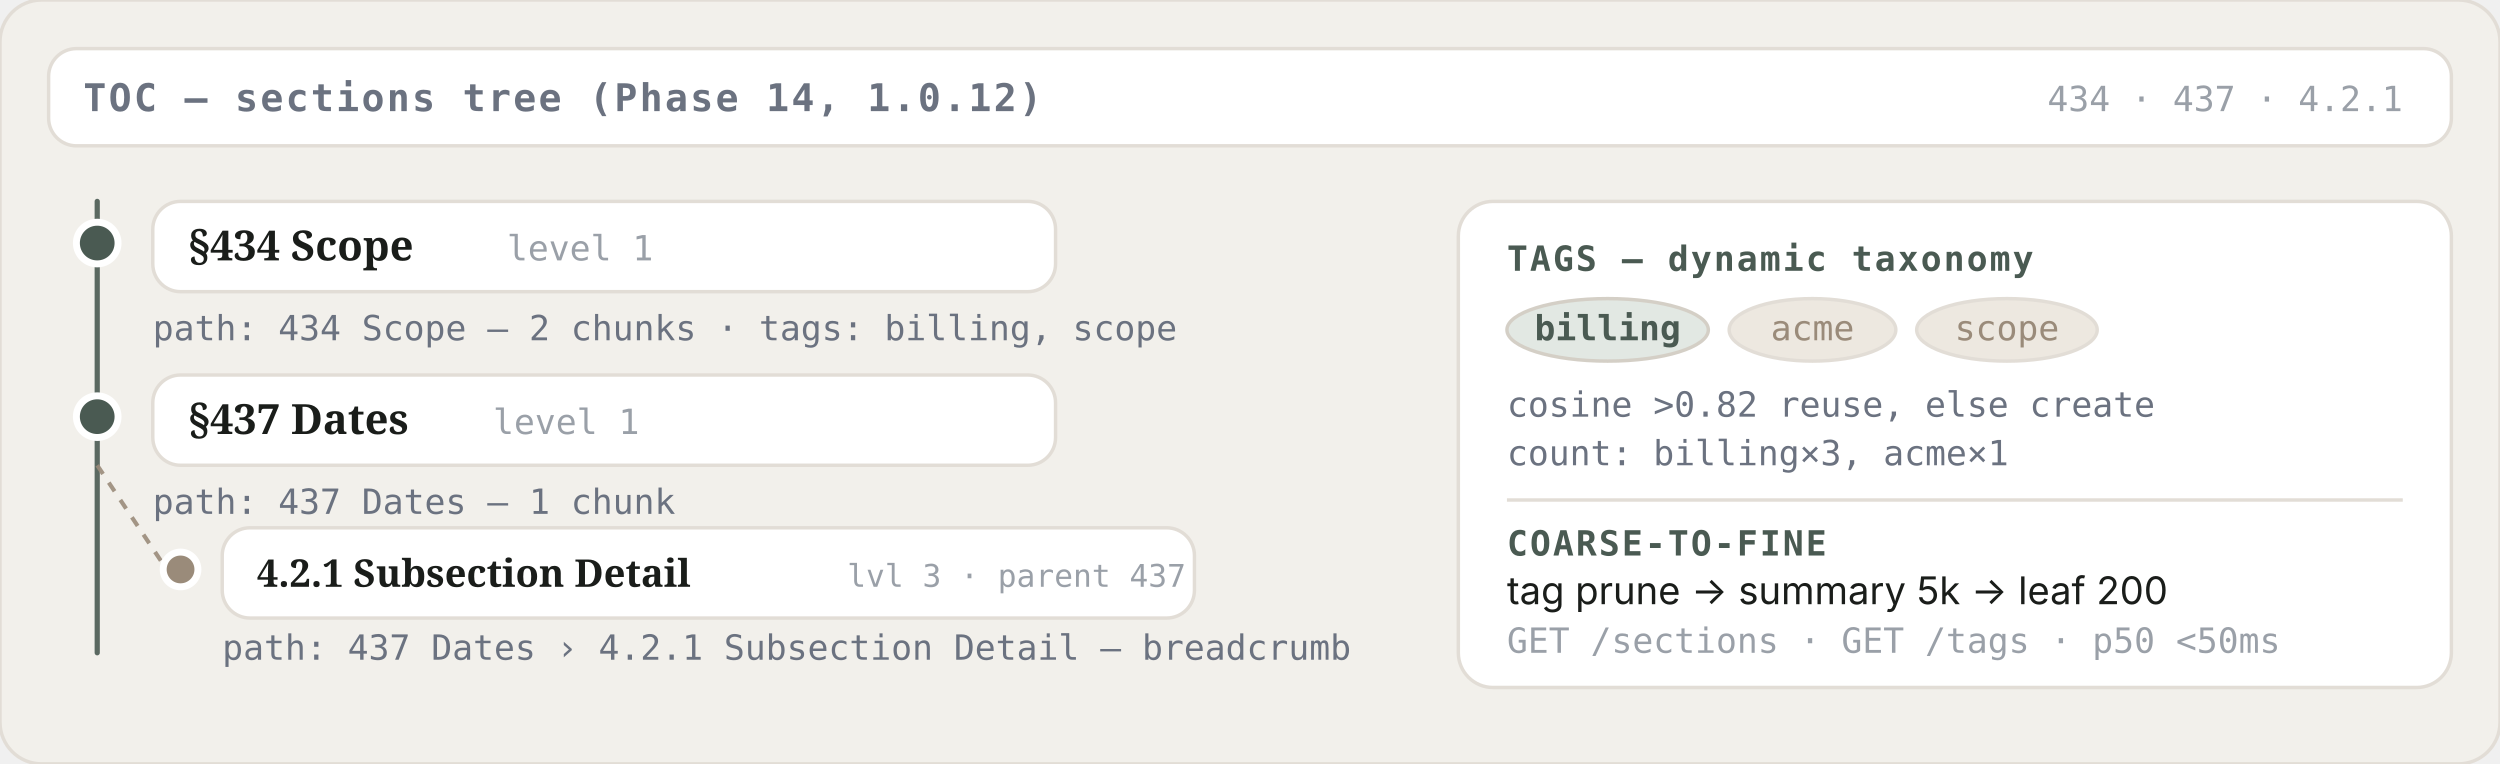
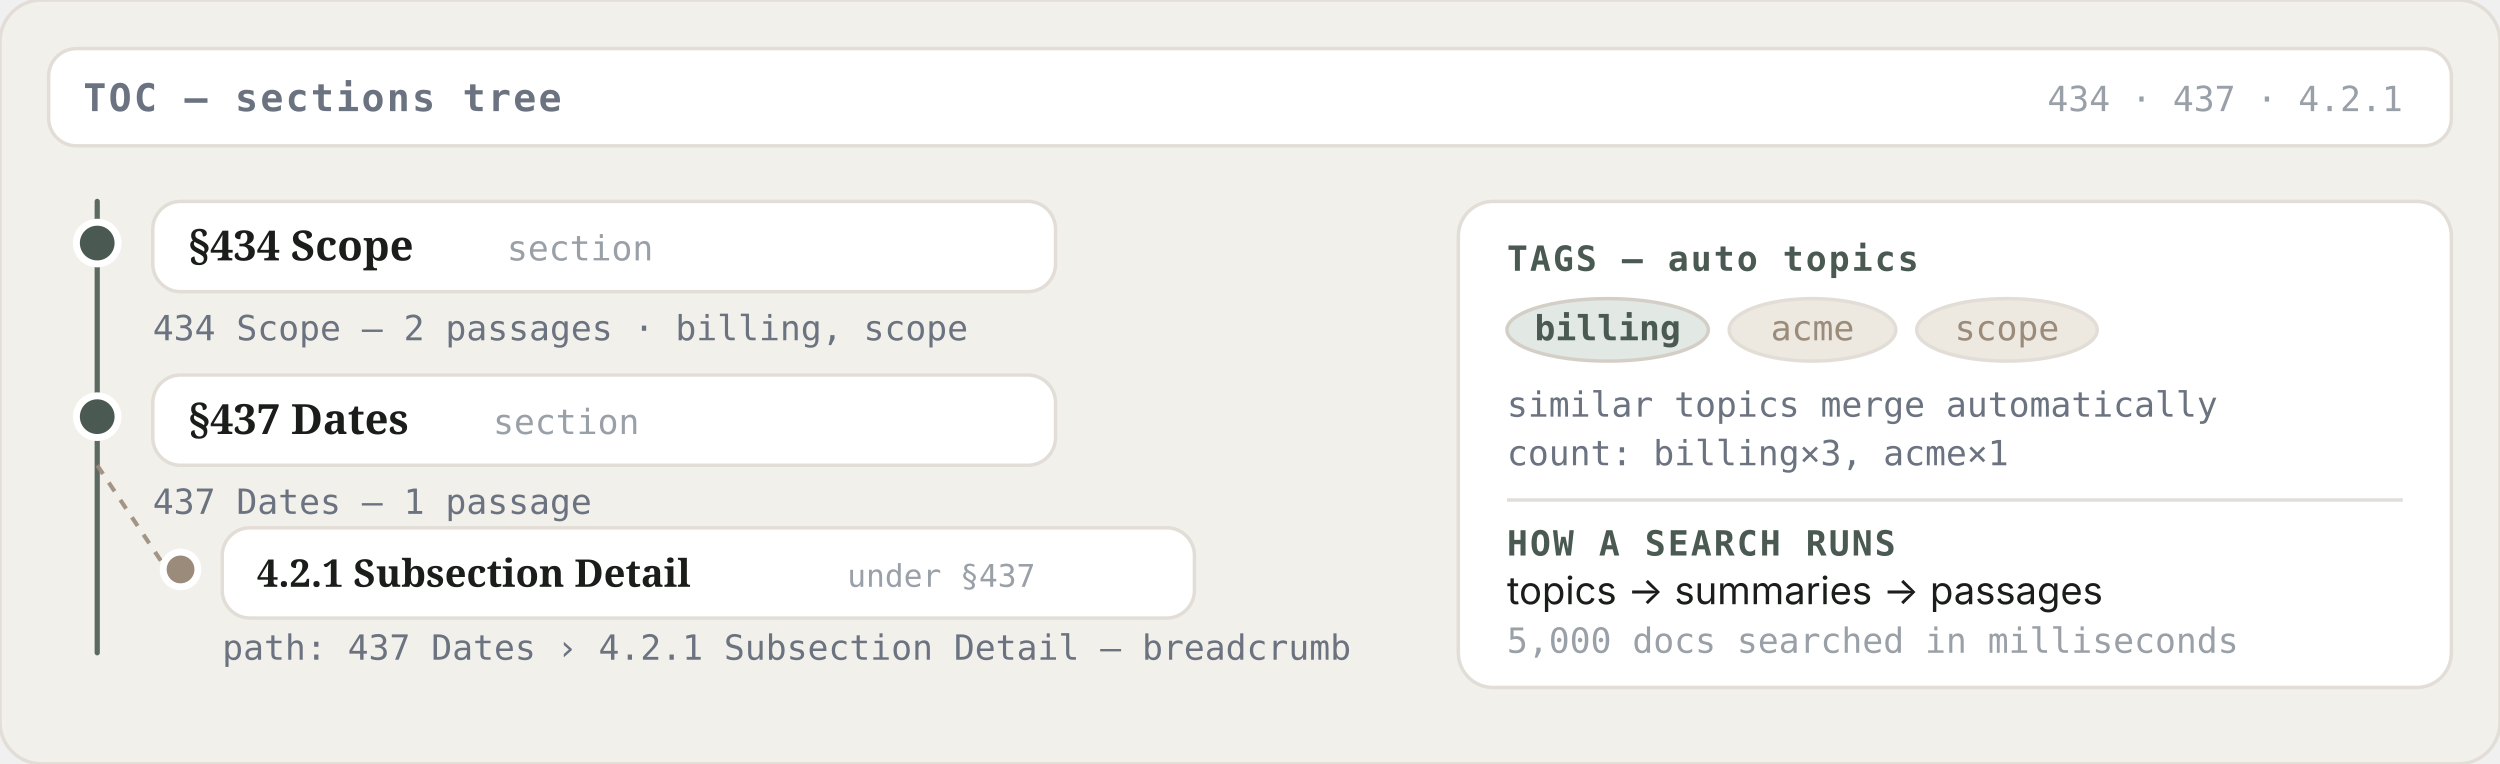
<svg xmlns="http://www.w3.org/2000/svg" width="720" height="220" viewBox="0 0 720 220" role="img" aria-labelledby="title desc">
  <rect width="720" height="220" rx="12" fill="#F2F0EB" stroke="#e2ddd6" />
  <rect x="14" y="14" width="692" height="28" rx="8" fill="#ffffff" stroke="#e2ddd6" />
-   <text x="24" y="32" font-family="ui-monospace,Menlo,monospace" font-size="11" letter-spacing="0.06em" fill="#6b7280" font-weight="700">TOC — sections tree (Phase 14, 1.0.12)</text>
+   <text x="24" y="32" font-family="ui-monospace,Menlo,monospace" font-size="11" letter-spacing="0.06em" fill="#6b7280" font-weight="700">TOC — sections tree</text>
  <text x="692" y="32" text-anchor="end" font-family="ui-monospace,Menlo,monospace" font-size="10" fill="#9aa0a8">434 · 437 · 4.2.1</text>
  <line x1="28" y1="58" x2="28" y2="188" stroke="#4A5A52" stroke-width="1.5" stroke-linecap="round" opacity="0.9" />
  <circle cx="28" cy="70" r="6" fill="#4A5A52" stroke="#ffffff" stroke-width="2" />
  <rect x="44" y="58" width="260" height="26" rx="8" fill="#ffffff" stroke="#e2ddd6" />
  <text x="54" y="75" font-family="Georgia,serif" font-size="12" fill="#1a1d1a" font-weight="700">§434 Scope</text>
-   <text x="54" y="75" dx="92" font-family="ui-monospace,Menlo,monospace" font-size="10" fill="#9aa0a8">level 1</text>
-   <text x="44" y="98" font-family="ui-monospace,Menlo,monospace" font-size="10" fill="#6b7280">path: 434 Scope — 2 chunks · tags: billing, scope</text>
+   <text x="54" y="75" dx="92" font-family="ui-monospace,Menlo,monospace" font-size="10" fill="#9aa0a8">section</text>
+   <text x="44" y="98" font-family="ui-monospace,Menlo,monospace" font-size="10" fill="#6b7280">434 Scope — 2 passages · billing, scope</text>
  <circle cx="28" cy="120" r="6" fill="#4A5A52" stroke="#ffffff" stroke-width="2" />
  <rect x="44" y="108" width="260" height="26" rx="8" fill="#ffffff" stroke="#e2ddd6" />
  <text x="54" y="125" font-family="Georgia,serif" font-size="12" fill="#1a1d1a" font-weight="700">§437 Dates</text>
-   <text x="54" y="125" dx="88" font-family="ui-monospace,Menlo,monospace" font-size="10" fill="#9aa0a8">level 1</text>
-   <text x="44" y="148" font-family="ui-monospace,Menlo,monospace" font-size="10" fill="#6b7280">path: 437 Dates — 1 chunk</text>
+   <text x="54" y="125" dx="88" font-family="ui-monospace,Menlo,monospace" font-size="10" fill="#9aa0a8">section</text>
+   <text x="44" y="148" font-family="ui-monospace,Menlo,monospace" font-size="10" fill="#6b7280">437 Dates — 1 passage</text>
  <line x1="28" y1="134" x2="48" y2="164" stroke="#9A8B7A" stroke-width="1.2" stroke-dasharray="3 3" opacity="0.9" />
  <circle cx="52" cy="164" r="5" fill="#9A8B7A" stroke="#ffffff" stroke-width="2" />
  <rect x="64" y="152" width="280" height="26" rx="8" fill="#ffffff" stroke="#e2ddd6" />
  <text x="74" y="169" font-family="Georgia,serif" font-size="11" fill="#1a1d1a" font-weight="600">4.2.1 Subsection Detail</text>
-   <text x="74" y="169" dx="170" font-family="ui-monospace,Menlo,monospace" font-size="9" fill="#9aa0a8">lvl 3 · parent 437</text>
+   <text x="74" y="169" dx="170" font-family="ui-monospace,Menlo,monospace" font-size="9" fill="#9aa0a8">under §437</text>
  <text x="64" y="190" font-family="ui-monospace,Menlo,monospace" font-size="10" fill="#6b7280">path: 437 Dates › 4.2.1 Subsection Detail — breadcrumb</text>
  <rect x="420" y="58" width="286" height="140" rx="10" fill="#ffffff" stroke="#e2ddd6" />
-   <text x="434" y="78" font-family="ui-monospace,Menlo,monospace" font-size="10" letter-spacing="0.06em" fill="#4A5A52" font-weight="700">TAGS — dynamic taxonomy</text>
+   <text x="434" y="78" font-family="ui-monospace,Menlo,monospace" font-size="10" letter-spacing="0.06em" fill="#4A5A52" font-weight="700">TAGS — auto topics</text>
  <g font-family="ui-monospace,Menlo,monospace" font-size="10">
    <rect x="434" y="86" width="58" height="18" rx="999" fill="#E2E8E3" stroke="#d4cfc6" />
    <text x="463" y="98" text-anchor="middle" fill="#4A5A52" font-weight="700">billing</text>
    <rect x="498" y="86" width="48" height="18" rx="999" fill="#EDE8E0" stroke="#e2ddd6" />
    <text x="522" y="98" text-anchor="middle" fill="#9A8B7A">acme</text>
    <rect x="552" y="86" width="52" height="18" rx="999" fill="#EDE8E0" stroke="#e2ddd6" />
    <text x="578" y="98" text-anchor="middle" fill="#9A8B7A">scope</text>
  </g>
-   <text x="434" y="120" font-family="ui-monospace,Menlo,monospace" font-size="10" fill="#6b7280">cosine &gt;0.82 reuse, else create</text>
+   <text x="434" y="120" font-family="ui-monospace,Menlo,monospace" font-size="10" fill="#6b7280">similar topics merge automatically</text>
  <text x="434" y="134" font-family="ui-monospace,Menlo,monospace" font-size="10" fill="#6b7280">count: billing×3, acme×1</text>
  <line x1="434" y1="144" x2="692" y2="144" stroke="#e2ddd6" />
-   <text x="434" y="160" font-family="ui-monospace,Menlo,monospace" font-size="10" letter-spacing="0.06em" fill="#4A5A52" font-weight="700">COARSE-TO-FINE</text>
-   <text x="434" y="174" font-family="system-ui,Inter,sans-serif" font-size="11" fill="#1a1d1a">tag prune → summary 5k → leaf 200</text>
-   <text x="434" y="188" font-family="ui-monospace,Menlo,monospace" font-size="10" fill="#9aa0a8">GET /sections · GET /tags · p50 &lt;50ms</text>
+   <text x="434" y="160" font-family="ui-monospace,Menlo,monospace" font-size="10" letter-spacing="0.06em" fill="#4A5A52" font-weight="700">HOW A SEARCH RUNS</text>
+   <text x="434" y="174" font-family="system-ui,Inter,sans-serif" font-size="11" fill="#1a1d1a">topics → summaries → passages</text>
+   <text x="434" y="188" font-family="ui-monospace,Menlo,monospace" font-size="10" fill="#9aa0a8">5,000 docs searched in milliseconds</text>
</svg>
